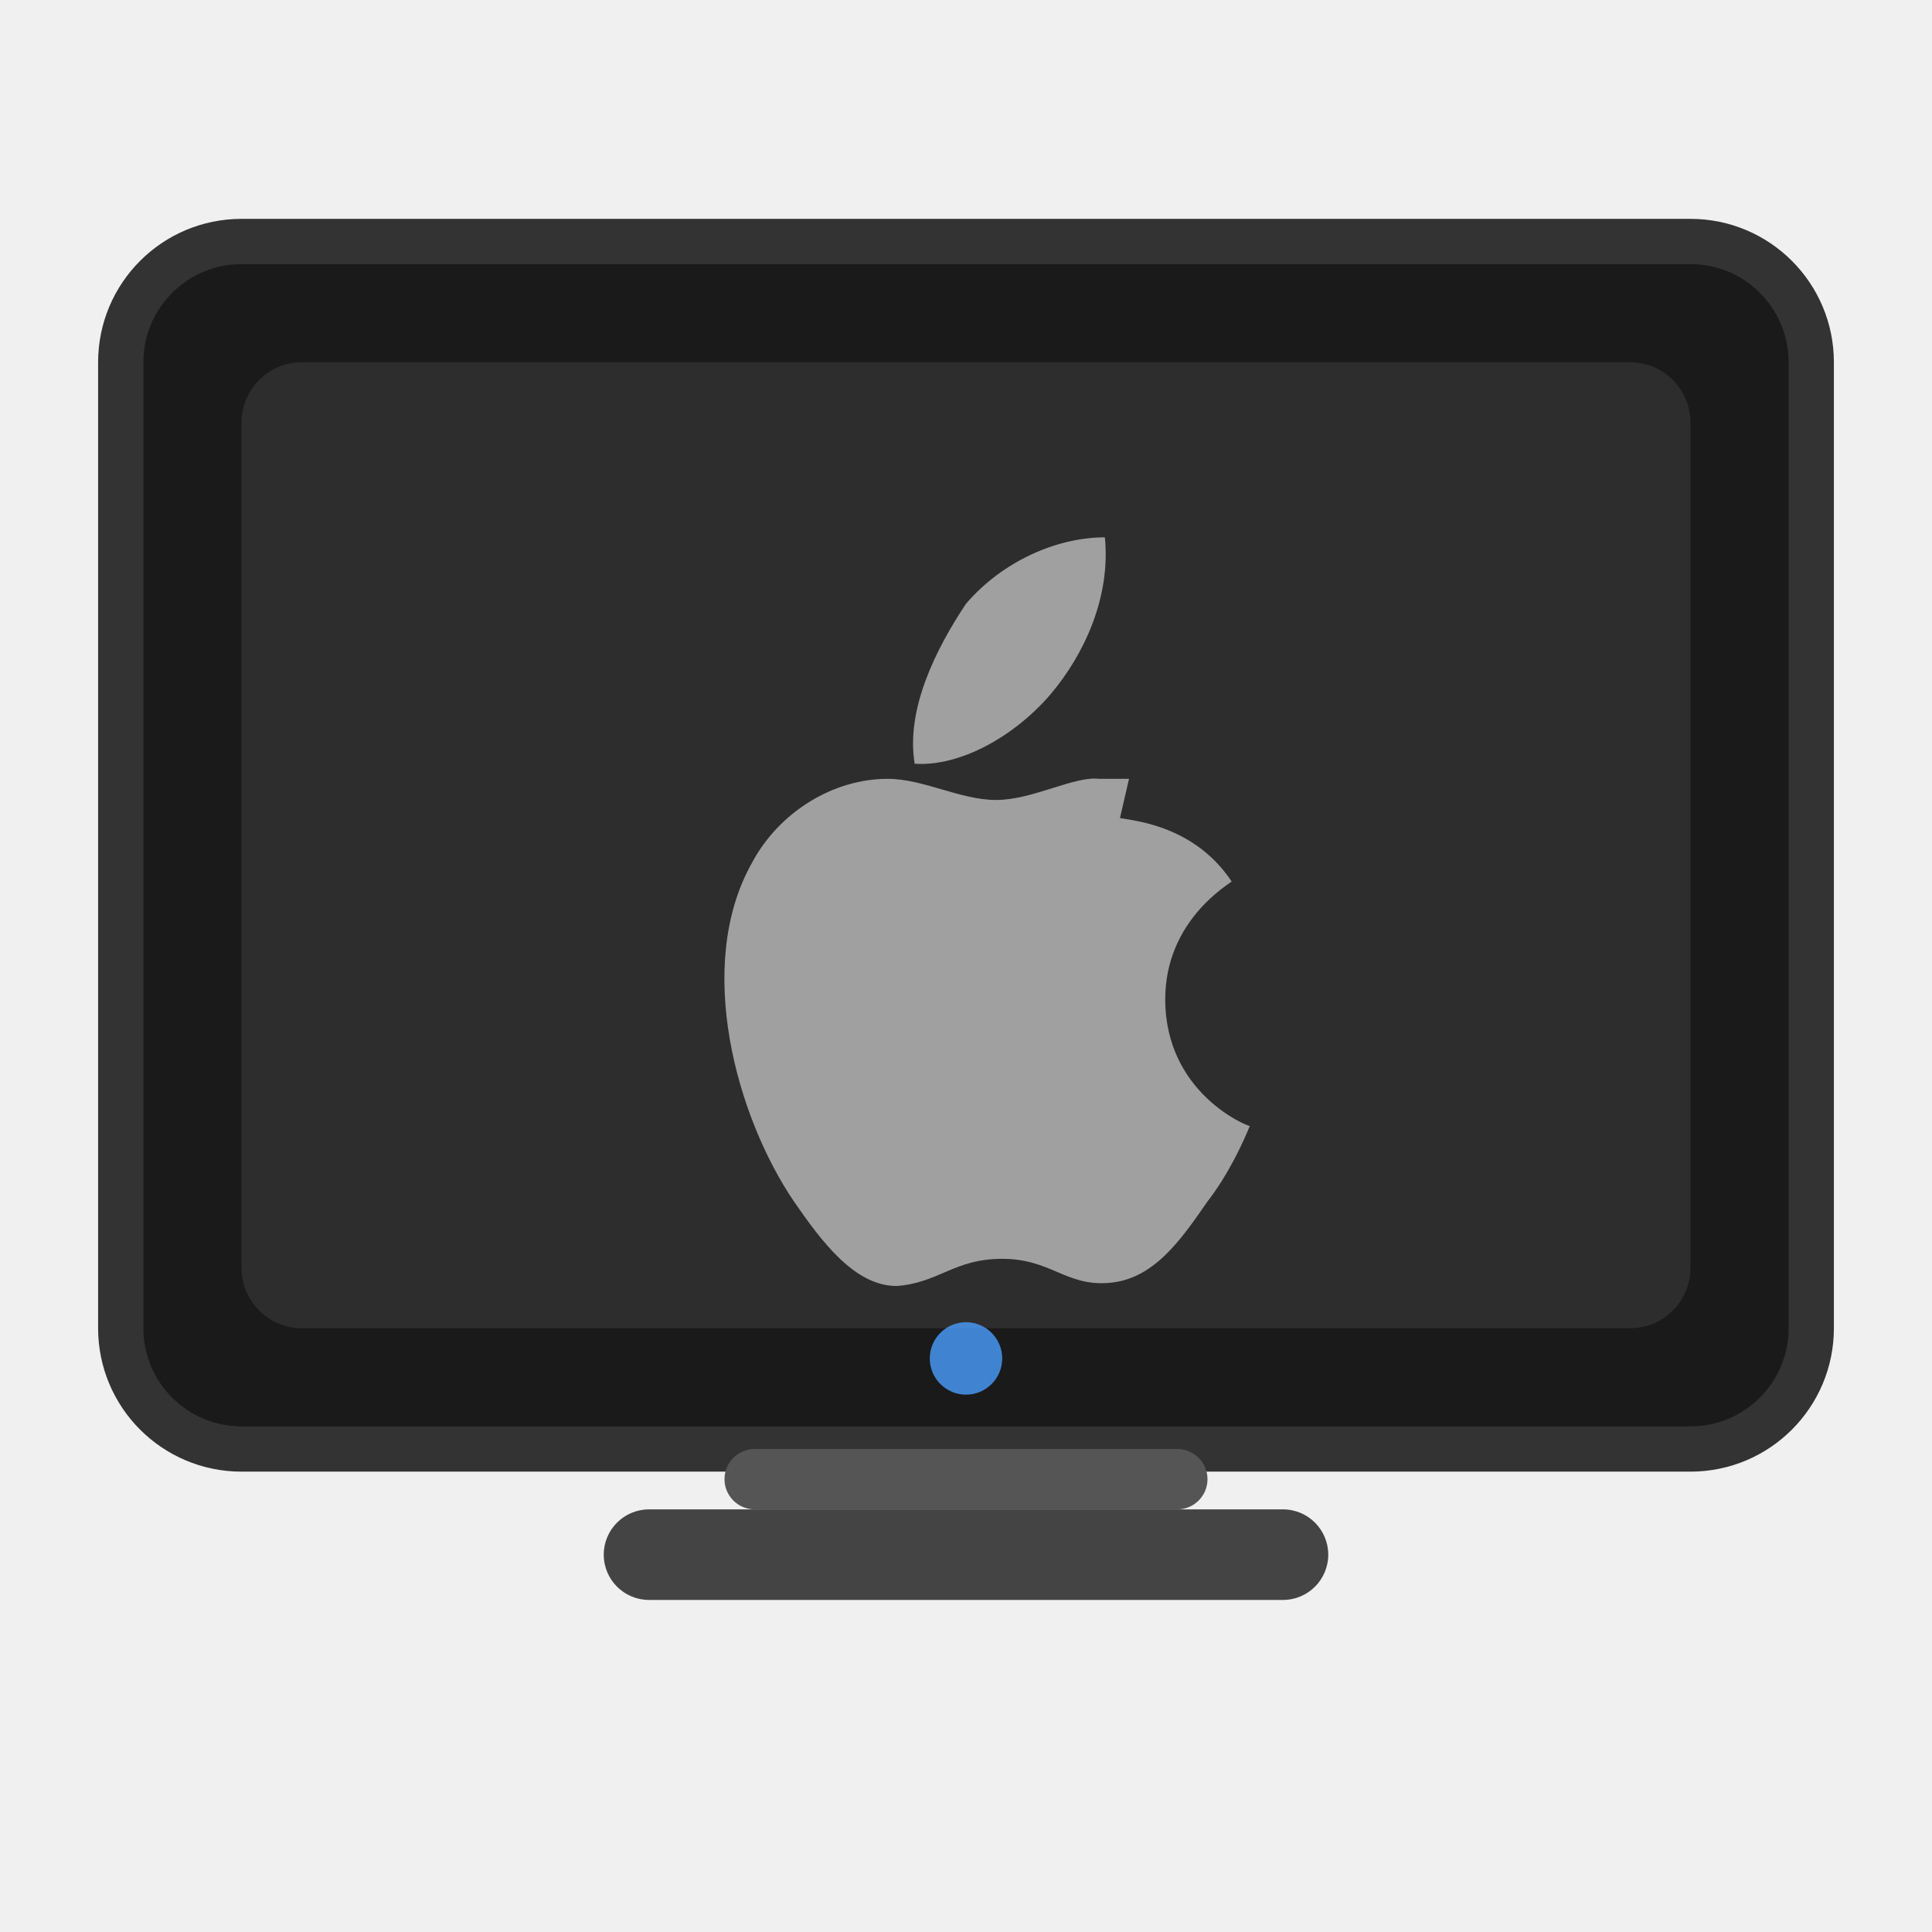
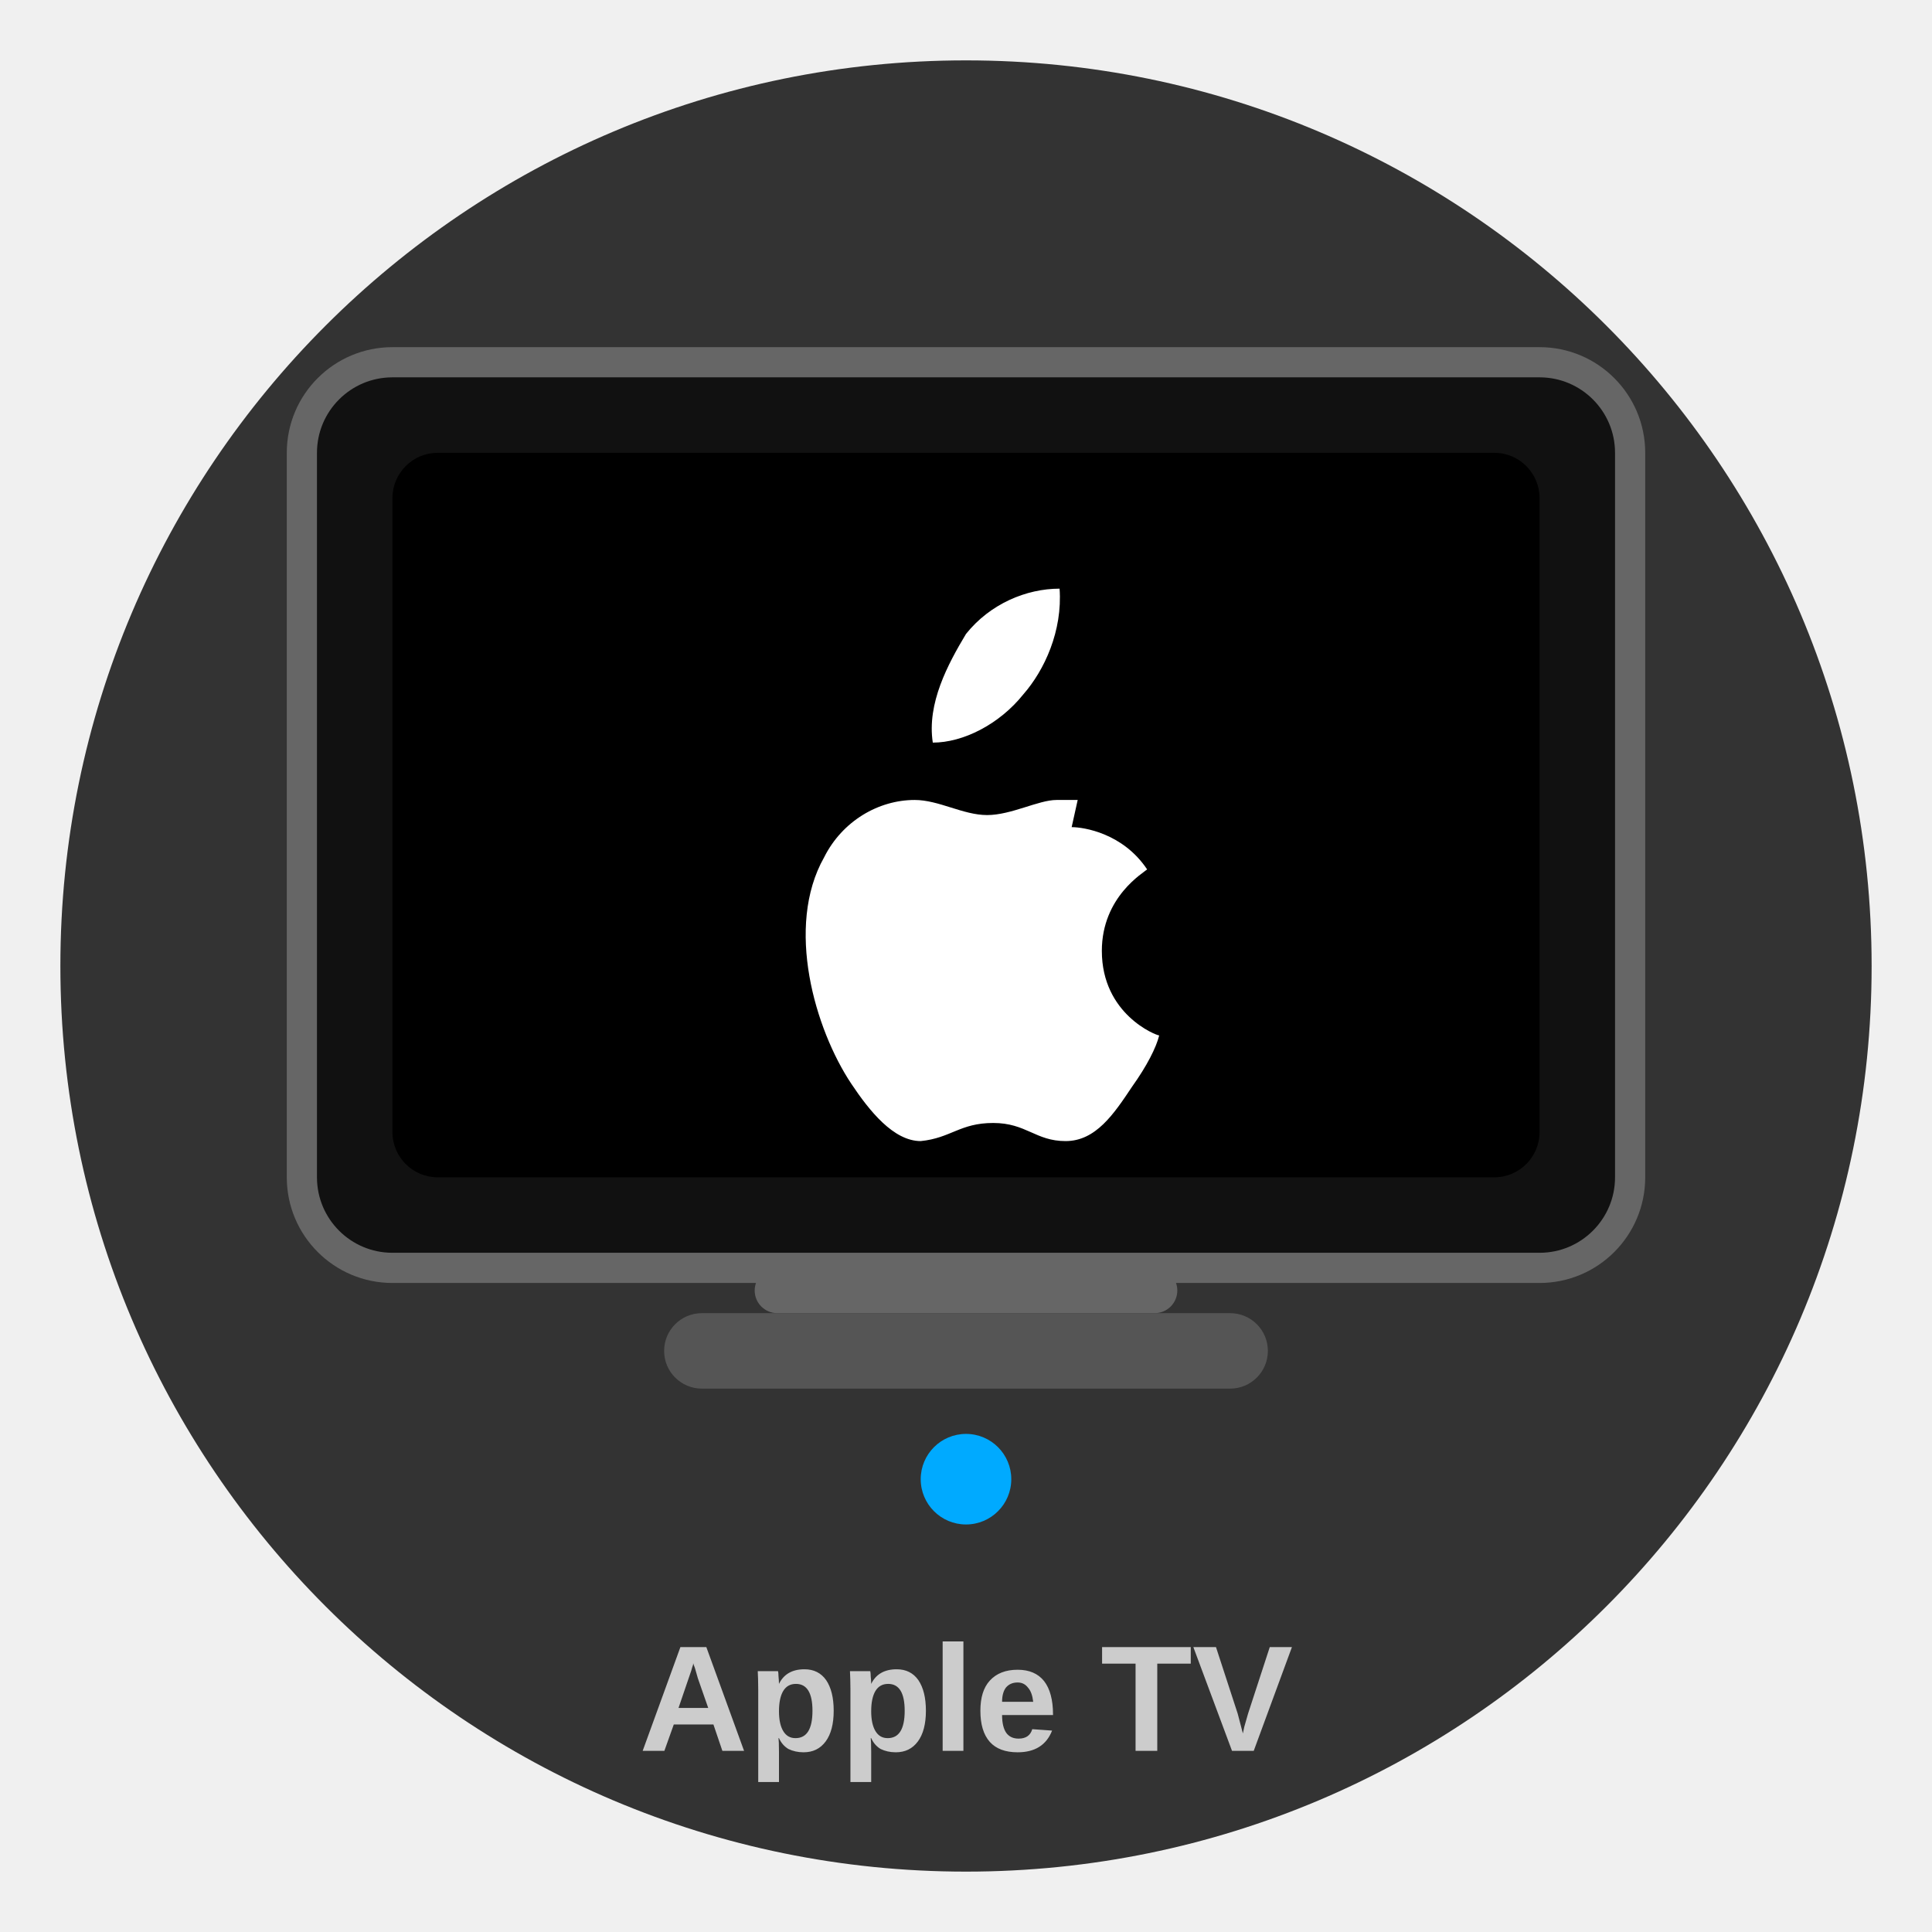
<svg xmlns="http://www.w3.org/2000/svg" viewBox="0 0 64 64" width="64" height="64">
-   <rect x="4" y="8" width="56" height="40" rx="4" ry="4" fill="#1a1a1a" stroke="#333" stroke-width="1.5" />
-   <rect x="8" y="12" width="48" height="32" rx="2" ry="2" fill="#2d2d2d" />
-   <path d="M32 20c1.2-1.4 3-2.2 4.6-2.2 0.2 2-0.7 3.9-1.8 5.2-1.2 1.4-3 2.4-4.5 2.3-0.3-1.8 0.7-3.8 1.7-5.3z" fill="#a0a0a0" />
-   <path d="M36.4 25.8c-0.8-0.1-2.2 0.7-3.4 0.7-1.2 0-2.4-0.7-3.6-0.7-1.8 0-3.6 1.1-4.5 2.8-1.9 3.4-0.5 8.4 1.4 11.2 0.9 1.3 2 2.8 3.4 2.8 1.4-0.1 1.9-0.9 3.5-0.9 1.6 0 2.1 0.9 3.5 0.8 1.5-0.1 2.4-1.4 3.3-2.7 0.7-0.9 1.2-2 1.4-2.5-0.1 0-2.8-1.1-2.8-4.2 0-2.6 2.1-3.8 2.2-3.9-1.2-1.8-3.1-2-3.7-2.1l0.3-1.3z" fill="#a0a0a0" />
-   <rect x="24" y="48" width="16" height="2" rx="1" fill="#555" />
-   <rect x="20" y="50" width="24" height="3" rx="1.5" fill="#444" />
-   <circle cx="32" cy="45" r="1.2" fill="#4a9eff" opacity="0.8" />
+   <circle cx="32" cy="32" r="30" fill="#333333" />
+   <rect x="10" y="12" width="44" height="30" rx="3" ry="3" fill="#111111" stroke="#666666" stroke-width="1" />
+   <rect x="13" y="15" width="38" height="24" rx="1.5" ry="1.5" fill="#000000" />
+   <path d="M32 21c0.8-1 2-1.5 3.1-1.5 0.1 1.4-0.5 2.7-1.2 3.5-0.8 1-2 1.6-3 1.6-0.2-1.3 0.5-2.6 1.1-3.6z" fill="#FFFFFF" />
+   <path d="M35 26.5c-0.6 0-1.5 0.5-2.3 0.5-0.8 0-1.6-0.5-2.4-0.5-1.2 0-2.4 0.7-3 1.9-1.3 2.3-0.3 5.7 0.9 7.5 0.6 0.9 1.4 1.9 2.3 1.9 1-0.1 1.3-0.6 2.4-0.6 1.1 0 1.4 0.6 2.4 0.6 1 0 1.6-0.9 2.2-1.8 0.5-0.7 0.8-1.3 0.9-1.7-0.1 0-1.9-0.7-1.9-2.8 0-1.8 1.4-2.6 1.5-2.7-0.8-1.2-2.1-1.4-2.5-1.4l0.2-0.9z" fill="#FFFFFF" />
+   <rect x="25" y="42" width="14" height="1.5" rx="0.75" fill="#666666" />
+   <rect x="22" y="43.5" width="20" height="2.5" rx="1.25" fill="#555555" />
+   <circle cx="32" cy="49" r="1.5" fill="#00AAFF" />
+   <text x="32" y="58" text-anchor="middle" font-family="Arial,Helvetica,sans-serif" font-size="5" fill="#CCCCCC" font-weight="bold">Apple TV</text>
</svg>
